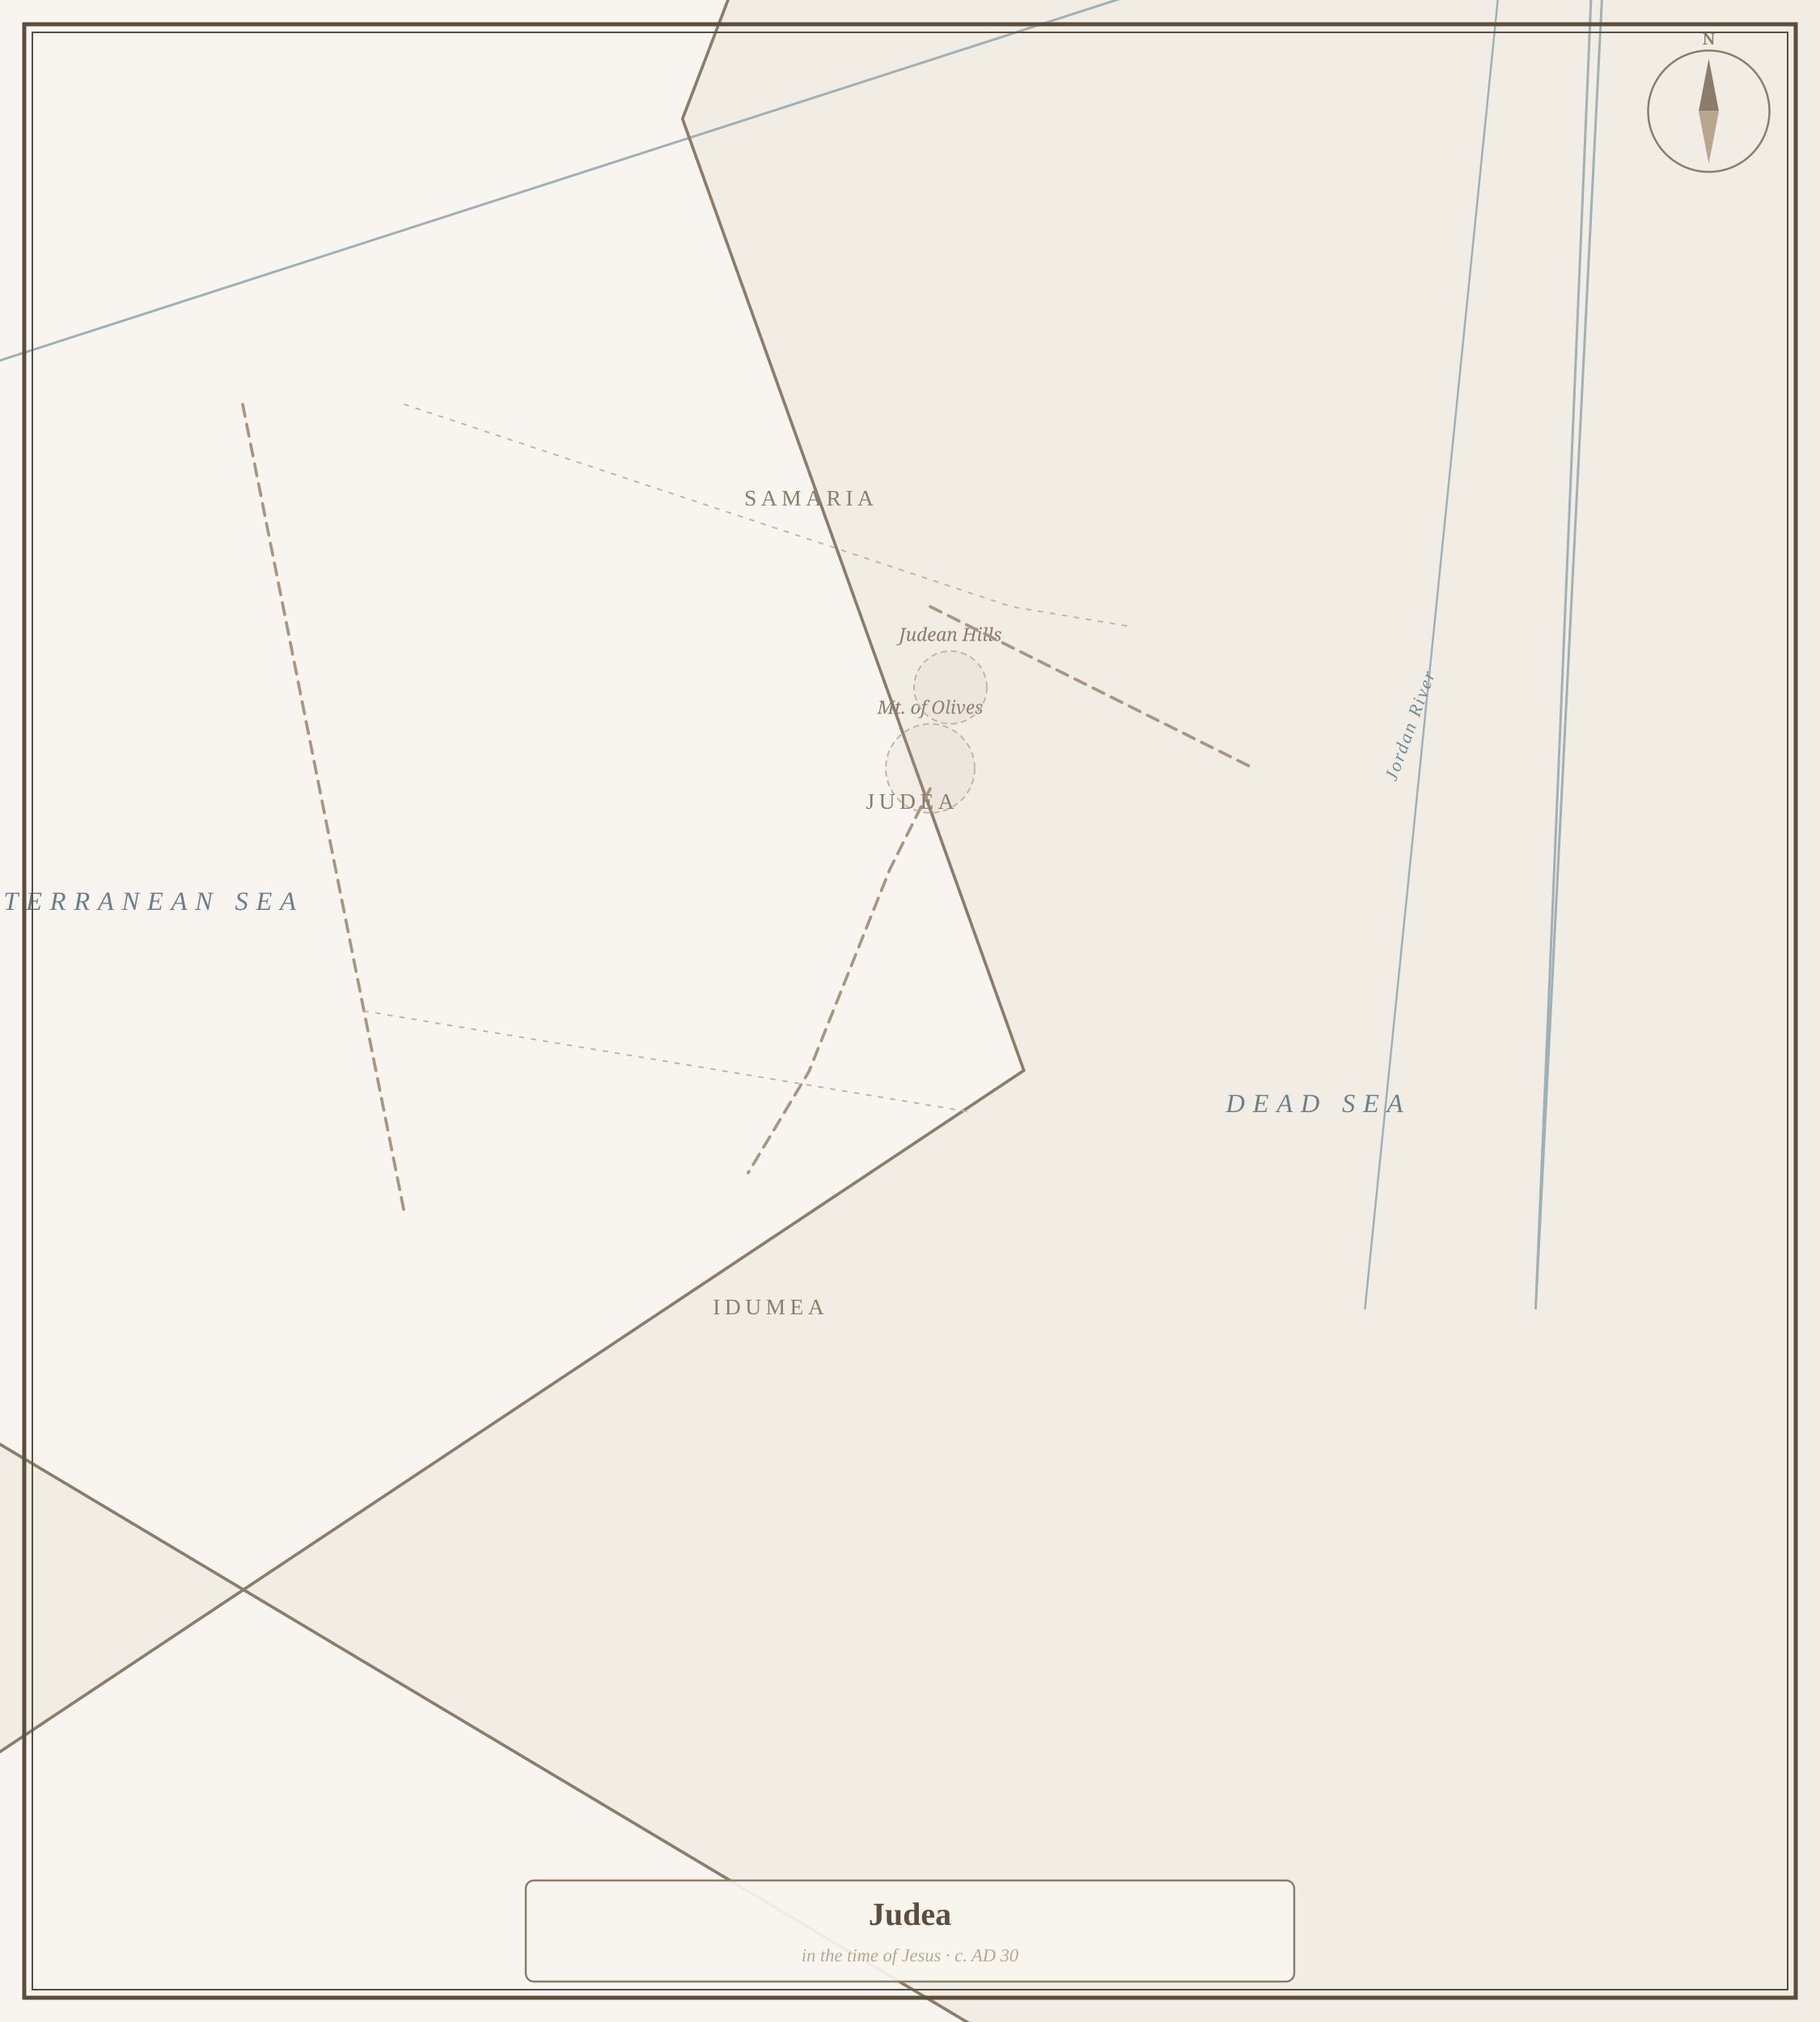
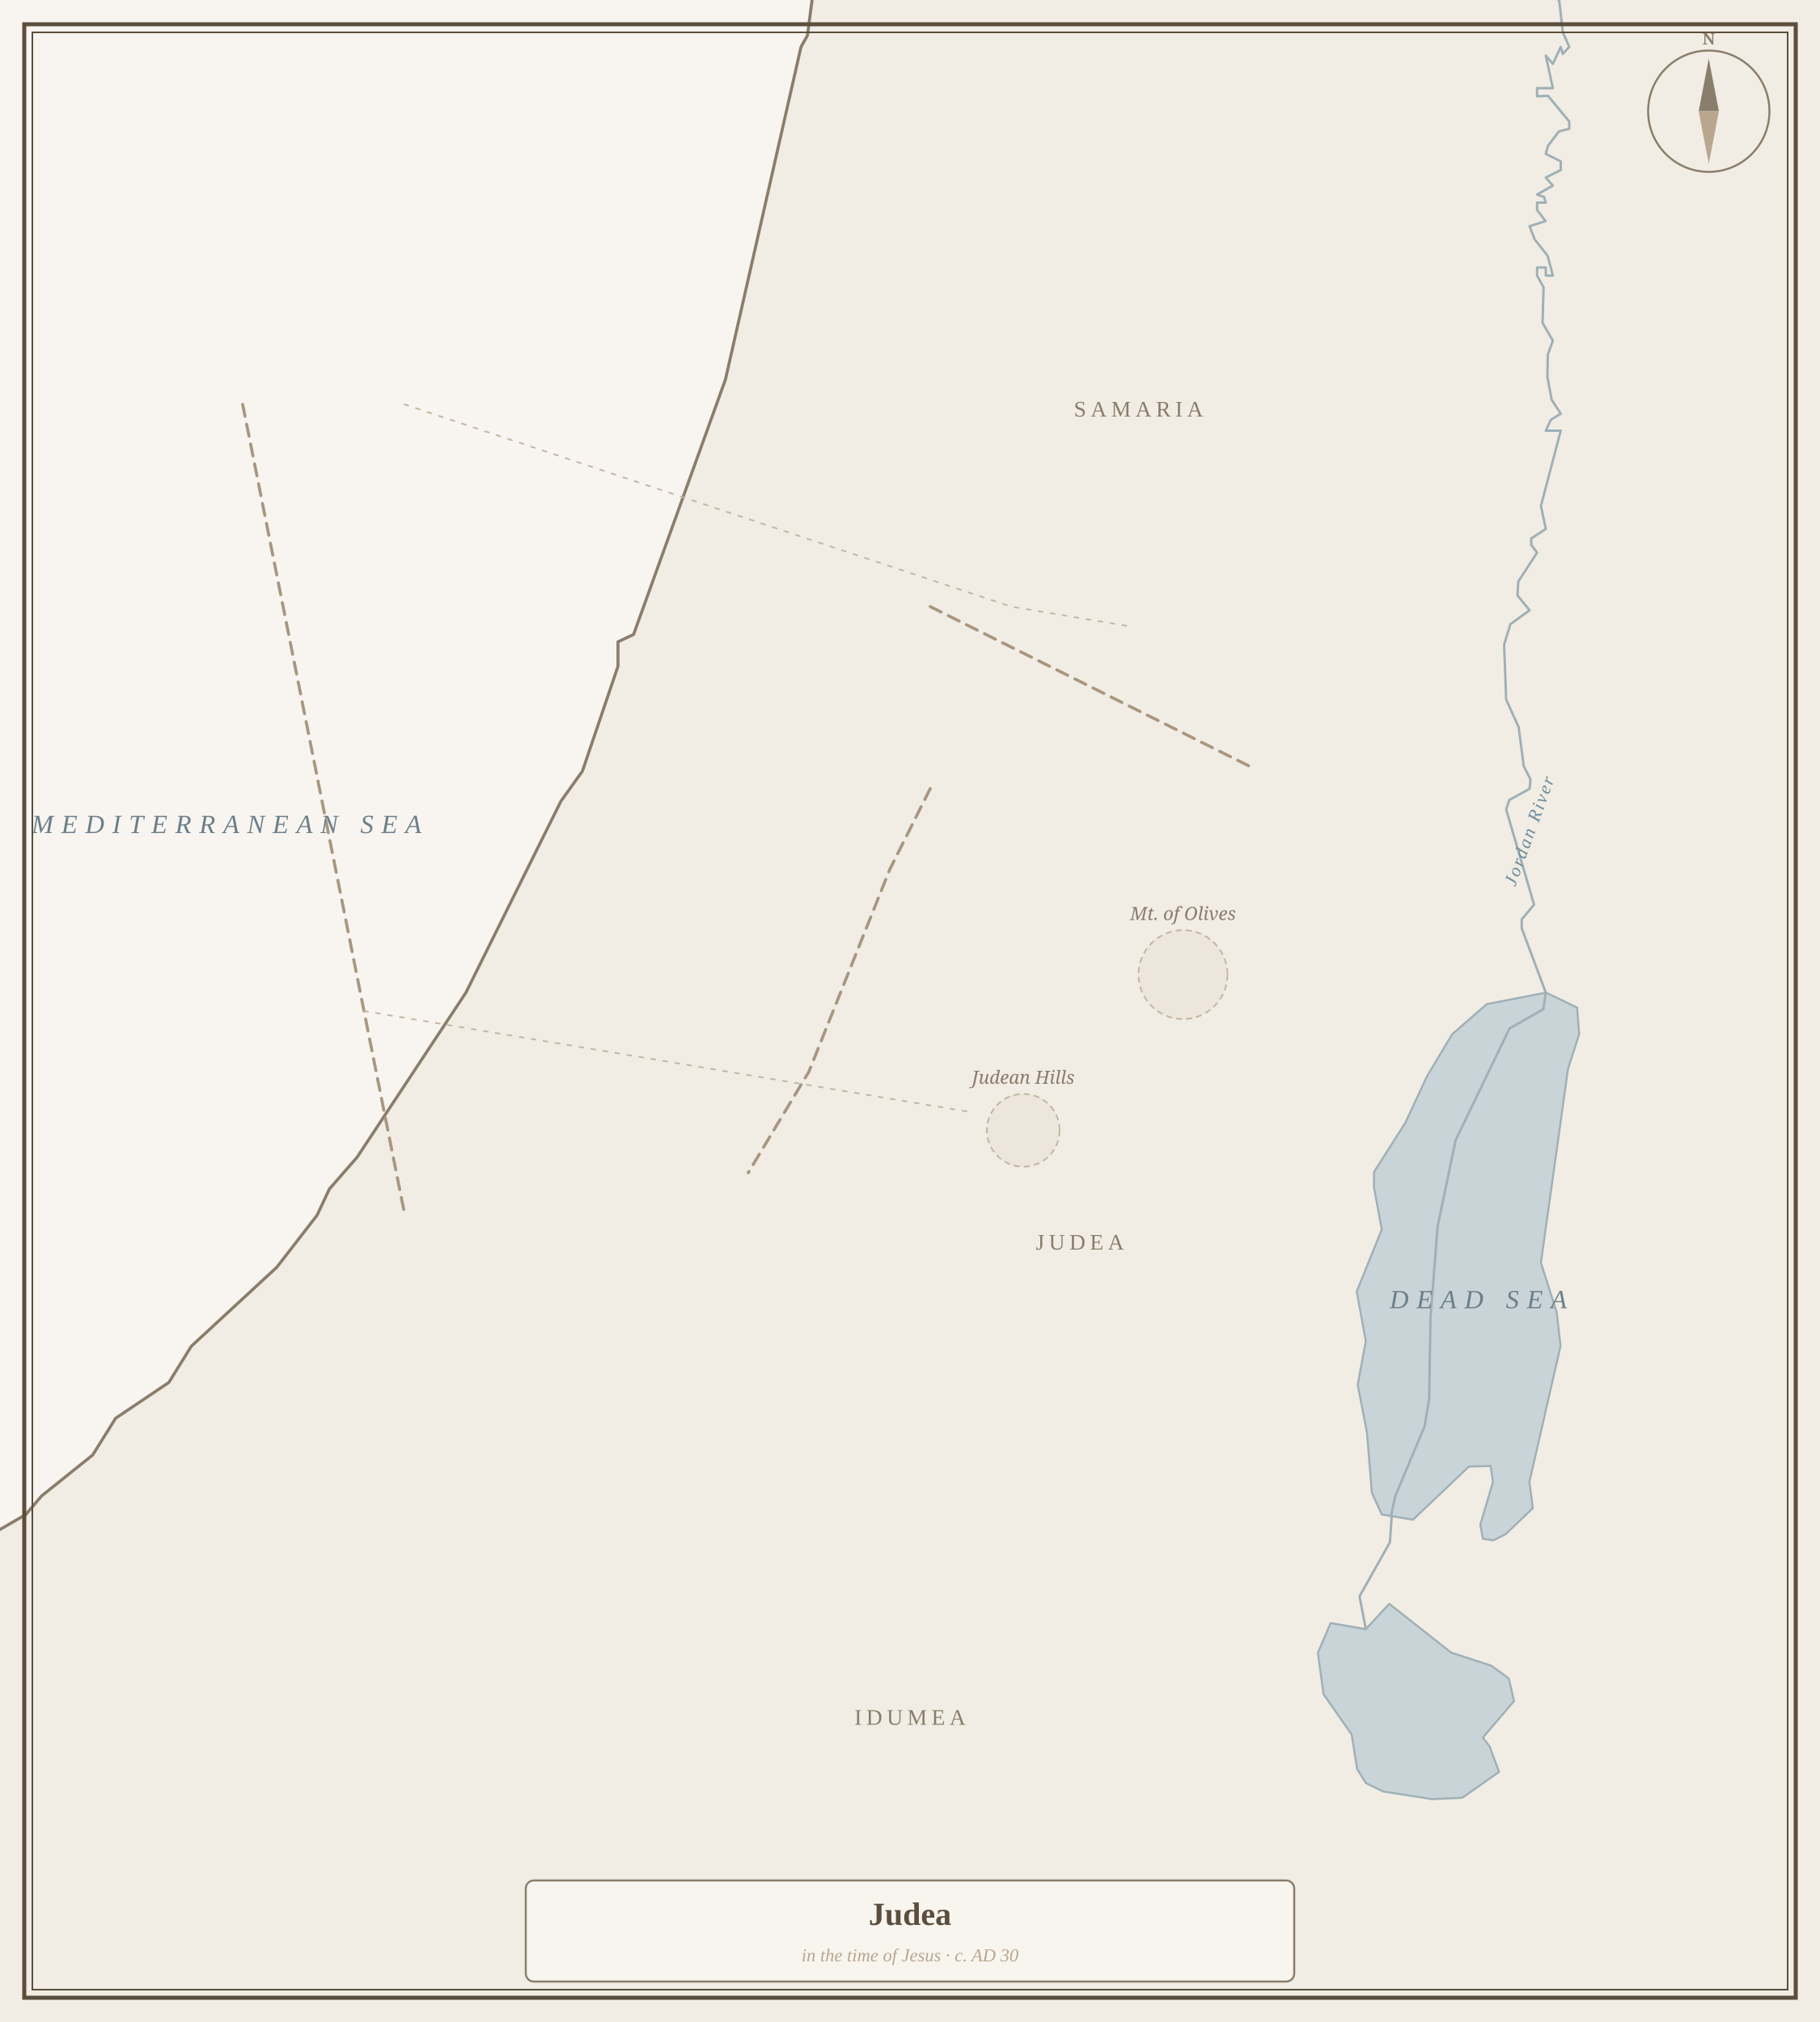
<svg xmlns="http://www.w3.org/2000/svg" viewBox="0 0 900 1000" width="900" height="1000">
  <defs>
    <filter id="parchment-texture">
      <feTurbulence type="fractalNoise" baseFrequency="0.04" numOctaves="3" result="noise" />
      <feColorMatrix type="matrix" values="0 0 0 0 0.95  0 0 0 0 0.93  0 0 0 0 0.89  0 0 0 0.04 0" in="noise" result="tint" />
      <feBlend in="SourceGraphic" in2="tint" mode="multiply" />
    </filter>
  </defs>
  <rect x="0" y="0" width="900" height="1000" fill="#F8F5F0" />
-   <polygon points="-24581.3,-2588.2 -24018.8,-3176.5 -23737.5,-5529.4 -23456.3,-6117.6 -22893.8,-6411.8 -22050,-6588.2 -18675,-6294.1 -17550,-5823.5 -16987.5,-6235.3 -15581.3,-6411.8 -14175,-7000 -12768.8,-6705.9 -11925,-6411.8 -10518.8,-5235.3 -8268.8,-4058.8 -5456.3,-2000 -2081.3,-235.3 -1518.8,-235.3 -112.5,941.2 506.3,529.4 337.5,58.8 562.5,-529.4 787.5,-764.7 1181.3,-647.1 5793.8,4176.5   -11925,-6411.8 -12487.5,-7000 -13050,-7000 -13612.5,-6823.5 -14175,-5823.5 -10800,-2588.2 -9112.5,-4647.1 -9393.8,-5235.3 -11925,-6411.8   -7706.3,-3470.6 -4612.5,-5235.3 -3206.3,-4470.6 -6300,-2470.6 -7706.3,-3470.6   -3768.8,-4823.5 -2643.8,-5117.6 -1518.8,-4823.5 -393.8,-4058.8 1293.8,-2294.1 1293.8,-2000 -112.5,-2294.1 -3487.5,941.2 -3768.8,941.2 -4725,-235.3 -4500,-1117.6 -3768.8,-2000 -3487.5,-3176.5 -3487.5,-3764.7 -4050,-4647.1 -3768.8,-4823.5   -1068.8,-1235.3 -450,-1352.9 56.2,-1117.6 -1068.8,-1235.3   -6018.8,-1529.4 -4500,-1411.8 -6018.8,-1529.4   -12206.3,-2588.2 -10800,-2882.4 -10575,-3352.9 -11362.5,-3352.9 -12487.5,-2647.1 -12206.3,-2588.2   -3768.8,-5411.8 731.3,-5411.8 3543.8,-4941.2 4387.5,-5235.3 4106.3,-5647.1 -3768.8,-5411.8   -24300,-2588.2 -20925,-6117.6 -20081.3,-6411.8 -19800,-6411.8 -15862.5,-2294.1 -15581.3,-2294.1 -14175,-3764.7 -15018.8,-2588.2 -24300,-2588.2   -24581.3,-2588.2 -14737.5,2705.9 -13612.5,2411.8 -13331.3,1823.5 -20925,-6117.6" fill="#F1EDE4" stroke="none" />
-   <polygon points="753.8,-129.4 753.8,-129.4   675,647.1 675,647.1" fill="#C9D4D8" stroke="#9FB0B6" stroke-width="1" stroke-linejoin="round" />
-   <polyline points="798.7,-282.4 759.4,647.1   810,-352.9 798.7,-282.4   928.1,-29.4 770.6,-70.6   -2362.5,941.2 -1800,941.2 -1631.3,647.1   1012.5,-1117.6 1181.3,-1588.2 731.3,-2117.6   2137.5,-2294.1 5512.5,-3647.1   -12487.5,-5823.5 -12318.8,-5352.9" fill="none" stroke="#9FB0B6" stroke-width="1.2" stroke-linecap="round" stroke-linejoin="round" />
-   <polygon points="-24581.3,-2588.2 -24018.8,-3176.5 -23737.5,-5529.4 -23456.3,-6117.6 -22893.8,-6411.8 -22050,-6588.2 -18675,-6294.1 -17550,-5823.5 -16987.5,-6235.3 -15581.3,-6411.8 -14175,-7000 -12768.8,-6705.9 -11925,-6411.8 -10518.8,-5235.3 -8268.8,-4058.8 -5456.3,-2000 -2081.3,-235.3 -1518.8,-235.3 -112.5,941.2 506.3,529.4 337.5,58.8 562.5,-529.4 787.5,-764.7 1181.3,-647.1 5793.8,4176.5   -11925,-6411.8 -12487.5,-7000 -13050,-7000 -13612.5,-6823.5 -14175,-5823.5 -10800,-2588.2 -9112.5,-4647.1 -9393.8,-5235.3 -11925,-6411.8   -7706.3,-3470.6 -4612.5,-5235.3 -3206.3,-4470.6 -6300,-2470.6 -7706.3,-3470.6   -3768.8,-4823.5 -2643.8,-5117.6 -1518.8,-4823.5 -393.8,-4058.8 1293.8,-2294.1 1293.8,-2000 -112.5,-2294.1 -3487.5,941.2 -3768.8,941.2 -4725,-235.3 -4500,-1117.6 -3768.8,-2000 -3487.5,-3176.5 -3487.5,-3764.7 -4050,-4647.1 -3768.8,-4823.5   -1068.8,-1235.3 -450,-1352.9 56.2,-1117.6 -1068.8,-1235.3   -6018.8,-1529.4 -4500,-1411.8 -6018.8,-1529.4   -12206.3,-2588.2 -10800,-2882.4 -10575,-3352.9 -11362.5,-3352.9 -12487.5,-2647.1 -12206.3,-2588.2   -3768.8,-5411.8 731.3,-5411.8 3543.8,-4941.2 4387.5,-5235.3 4106.3,-5647.1 -3768.8,-5411.8   -24300,-2588.2 -20925,-6117.6 -20081.3,-6411.8 -19800,-6411.8 -15862.5,-2294.1 -15581.3,-2294.1 -14175,-3764.7 -15018.8,-2588.2 -24300,-2588.2   -24581.3,-2588.2 -14737.5,2705.9 -13612.5,2411.8 -13331.3,1823.5 -20925,-6117.6" fill="none" stroke="#8B7D6B" stroke-width="1.5" stroke-linejoin="round" />
-   <circle cx="460" cy="380" r="22" fill="rgba(196,181,163,0.12)" stroke="#C4B5A3" stroke-width="0.8" stroke-dasharray="3,2" />
-   <text x="460" y="353" text-anchor="middle" font-family="Georgia, serif" font-style="italic" font-size="9" fill="#8B7A6D">Mt. of Olives</text>
-   <circle cx="470" cy="340" r="18" fill="rgba(196,181,163,0.12)" stroke="#C4B5A3" stroke-width="0.8" stroke-dasharray="3,2" />
-   <text x="470" y="317" text-anchor="middle" font-family="Georgia, serif" font-style="italic" font-size="9" fill="#8B7A6D">Judean Hills</text>
+   <polygon points="-45,1050 -45,782.5 12.8,749 20.6,739.8 45.8,719.6 57.2,701.4 83.5,683.7 94.6,665.8 136.9,626.7 156.8,601 162.9,588 176.6,572.3 230.4,490.9 277.4,396.2 288,381.4 305.6,329.5 305.6,317.4 313.3,313.8 358.7,187.8 396.1,23.2 399.3,17.5 402.7,-8.8 405.5,-16.6 404.5,-25.3 411.2,-50 945,-50 945,1050" fill="#F1EDE4" stroke="none" />
+   <polygon points="764.5,490.9 779.9,498.3 780.9,511.5 775.4,528.6 762,624.5 769.8,649 771.7,665.7 756.3,732.9 758,745.9 744.6,758.7 738.5,761.8 733.3,761 732,754.1 738.3,732.8 737.1,725 726.4,725.3 698.7,751.6 683.3,749 678.4,738.3 676,708.7 671.4,684.8 675.4,663.3 670.9,638.7 683.3,608.1 679.4,587 679.5,579.5 694.9,555.4 705.7,532.2 718.1,511.5 735.2,496.6 764.5,490.9" fill="#C9D4D8" stroke="#9FB0B6" stroke-width="1" stroke-linejoin="round" />
+   <polygon points="737.5,823.8 746.1,830.1 748.7,841.3 733.3,859.3 736.6,863.7 741.3,876.3 723.1,889.1 708.3,889.8 684,886 675.4,881.8 671.1,874.9 668.4,857.8 654.5,837.9 651.7,817.4 658,802.7 675.4,805.7 687,793.2 717.6,817.3 737.5,823.8" fill="#C9D4D8" stroke="#9FB0B6" stroke-width="1" stroke-linejoin="round" />
+   <polyline points="687.9,749.8 689.9,740.1 704.5,705.3 706.7,691.9 707.4,651.7 710.9,606.6 719.8,563.9 746.5,508.6 763.2,499.1 764.4,490.9" fill="none" stroke="#9FB0B6" stroke-width="1.2" stroke-linecap="round" stroke-linejoin="round" />
+   <polyline points="764.4,-50 768.2,-30.8 765,-24.2 764.8,-19.3 767,-15.1 771.8,-12.6 771.8,-9 767.9,-9 767.9,-4.6 771.1,0.7 772.8,15.9 776,23.2 772.8,26.7 771.8,23.2 767.9,31.6 764.4,27.5 767.9,43.6 760.1,43.6 760.1,47.6 765.5,47.4 776,60.1 776,63.7 770.9,65 765.5,72.1 764.4,76.1 771.8,79.8 771.8,84.1 764.4,87.8 767.9,91.8 760.1,96.2 763.5,97.4 764.4,100.2 760.1,100.2 760.1,103.9 764.3,109.3 756.4,111.9 758.9,118.4 765.3,126.5 767.9,136.3 764.4,136.3 764.4,132.3 760.1,132.3 760.1,136.3 763.3,142.1 762.8,159.7 767.9,168.5 765.4,175.4 765.2,186.5 767.3,197.7 771.8,204.6 766.9,207.6 764.4,213 771.8,213 762,250.2 764.4,261.6 757.2,266.3 757.2,269.5 760.1,273.3 750.8,287.6 750.4,294.5 756.4,301.8 746.9,308.7 743.8,318.8 744.8,345.9 751,359.7 753.5,378.9 756.8,385.4 756.4,390.1 746.4,395.6 744.8,400.3 758.6,447.4 752.5,454.7 752.5,459.1 764.4,490.9" fill="none" stroke="#9FB0B6" stroke-width="1.2" stroke-linecap="round" stroke-linejoin="round" />
+   <polyline points="688.2,750.1 687.3,762.8 672.3,789.5 675.4,805.6" fill="none" stroke="#9FB0B6" stroke-width="1.2" stroke-linecap="round" stroke-linejoin="round" />
+   <polygon points="-45,1050 -45,782.5 12.8,749 20.6,739.8 45.8,719.6 57.2,701.4 83.5,683.7 94.6,665.8 136.9,626.7 156.8,601 162.9,588 176.6,572.3 230.4,490.9 277.4,396.2 288,381.4 305.6,329.5 305.6,317.4 313.3,313.8 358.7,187.8 396.1,23.2 399.3,17.5 402.7,-8.8 405.5,-16.6 404.5,-25.3 411.2,-50 945,-50 945,1050" fill="none" stroke="#8B7D6B" stroke-width="1.5" stroke-linejoin="round" />
+   <circle cx="585" cy="482" r="22" fill="rgba(196,181,163,0.12)" stroke="#C4B5A3" stroke-width="0.8" stroke-dasharray="3,2" />
+   <text x="585" y="455" text-anchor="middle" font-family="Georgia, serif" font-style="italic" font-size="9" fill="#8B7A6D">Mt. of Olives</text>
+   <circle cx="506" cy="559" r="18" fill="rgba(196,181,163,0.12)" stroke="#C4B5A3" stroke-width="0.8" stroke-dasharray="3,2" />
+   <text x="506" y="536" text-anchor="middle" font-family="Georgia, serif" font-style="italic" font-size="9" fill="#8B7A6D">Judean Hills</text>
  <g id="overlay-judea" fill="none" stroke="#A89680" stroke-width="1.5" stroke-dasharray="6,4" stroke-linecap="round" stroke-linejoin="round">
    <polyline points="460,300 520,330 580,360 620,380" />
    <polyline points="460,390 440,430 420,480 400,530 370,580" />
    <polyline points="120,200 140,300 160,400 180,500 200,600" />
  </g>
  <g fill="none" stroke="#C4B5A3" stroke-width="0.8" stroke-dasharray="2,4" stroke-linecap="round">
    <polyline points="200,200 260,220 320,240 380,260 440,280 500,300 560,310" />
    <polyline points="180,500 240,510 300,520 360,530 420,540 480,550" />
  </g>
-   <text x="50" y="450" text-anchor="middle" font-family="Georgia, 'Times New Roman', serif" font-size="13" font-style="italic" font-weight="normal" letter-spacing="0.3em" fill="#6B7F8A">MEDITERRANEAN SEA</text>
-   <text x="650" y="550" text-anchor="middle" font-family="Georgia, 'Times New Roman', serif" font-size="13" font-style="italic" font-weight="normal" letter-spacing="0.3em" fill="#6B7F8A">DEAD SEA</text>
-   <text x="450" y="400" text-anchor="middle" font-family="Georgia, 'Times New Roman', serif" font-size="11" font-style="normal" font-weight="normal" letter-spacing="0.2em" fill="#8B7D6B">JUDEA</text>
-   <text x="400" y="250" text-anchor="middle" font-family="Georgia, 'Times New Roman', serif" font-size="11" font-style="normal" font-weight="normal" letter-spacing="0.2em" fill="#8B7D6B">SAMARIA</text>
-   <text x="380" y="650" text-anchor="middle" font-family="Georgia, 'Times New Roman', serif" font-size="11" font-style="normal" font-weight="normal" letter-spacing="0.2em" fill="#8B7D6B">IDUMEA</text>
-   <text x="700" y="360" text-anchor="middle" font-family="Georgia, 'Times New Roman', serif" font-size="9" font-style="italic" font-weight="normal" letter-spacing="0.1em" fill="#6B8B9A" transform="rotate(-70, 700, 360)">Jordan River</text>
+   <text x="112" y="412" text-anchor="middle" font-family="Georgia, 'Times New Roman', serif" font-size="13" font-style="italic" font-weight="normal" letter-spacing="0.3em" fill="#6B7F8A">MEDITERRANEAN SEA</text>
+   <text x="731" y="647" text-anchor="middle" font-family="Georgia, 'Times New Roman', serif" font-size="13" font-style="italic" font-weight="normal" letter-spacing="0.3em" fill="#6B7F8A">DEAD SEA</text>
+   <text x="534" y="618" text-anchor="middle" font-family="Georgia, 'Times New Roman', serif" font-size="11" font-style="normal" font-weight="normal" letter-spacing="0.2em" fill="#8B7D6B">JUDEA</text>
+   <text x="563" y="206" text-anchor="middle" font-family="Georgia, 'Times New Roman', serif" font-size="11" font-style="normal" font-weight="normal" letter-spacing="0.2em" fill="#8B7D6B">SAMARIA</text>
+   <text x="450" y="853" text-anchor="middle" font-family="Georgia, 'Times New Roman', serif" font-size="11" font-style="normal" font-weight="normal" letter-spacing="0.2em" fill="#8B7D6B">IDUMEA</text>
+   <text x="759" y="412" text-anchor="middle" font-family="Georgia, 'Times New Roman', serif" font-size="9" font-style="italic" font-weight="normal" letter-spacing="0.1em" fill="#6B8B9A" transform="rotate(-70, 759, 412)">Jordan River</text>
  <rect x="12" y="12" width="876" height="976" fill="none" stroke="#5C4E3D" stroke-width="2" />
  <rect x="16" y="16" width="868" height="968" fill="none" stroke="#5C4E3D" stroke-width="0.8" />
  <rect x="260" y="930" width="380" height="50" rx="4" fill="rgba(248,245,240,0.92)" stroke="#8B7D6B" stroke-width="1" />
  <text x="450" y="952" text-anchor="middle" font-family="Georgia, 'Times New Roman', serif" font-size="16" font-weight="bold" fill="#5C4E3D">Judea</text>
  <text x="450" y="970" text-anchor="middle" font-family="Georgia, 'Times New Roman', serif" font-size="9" font-style="italic" fill="#B8A68E">in the time of Jesus · c. AD 30</text>
  <circle cx="845" cy="55" r="30" fill="#F1EDE4" stroke="#8B7D6B" stroke-width="1" />
  <polygon points="845,29 840,55 850,55" fill="#8B7D6B" />
  <polygon points="845,81 840,55 850,55" fill="#B8A68E" />
  <text x="845" y="22" text-anchor="middle" font-family="Georgia, serif" font-size="8" font-weight="bold" fill="#8B7D6B">N</text>
</svg>
